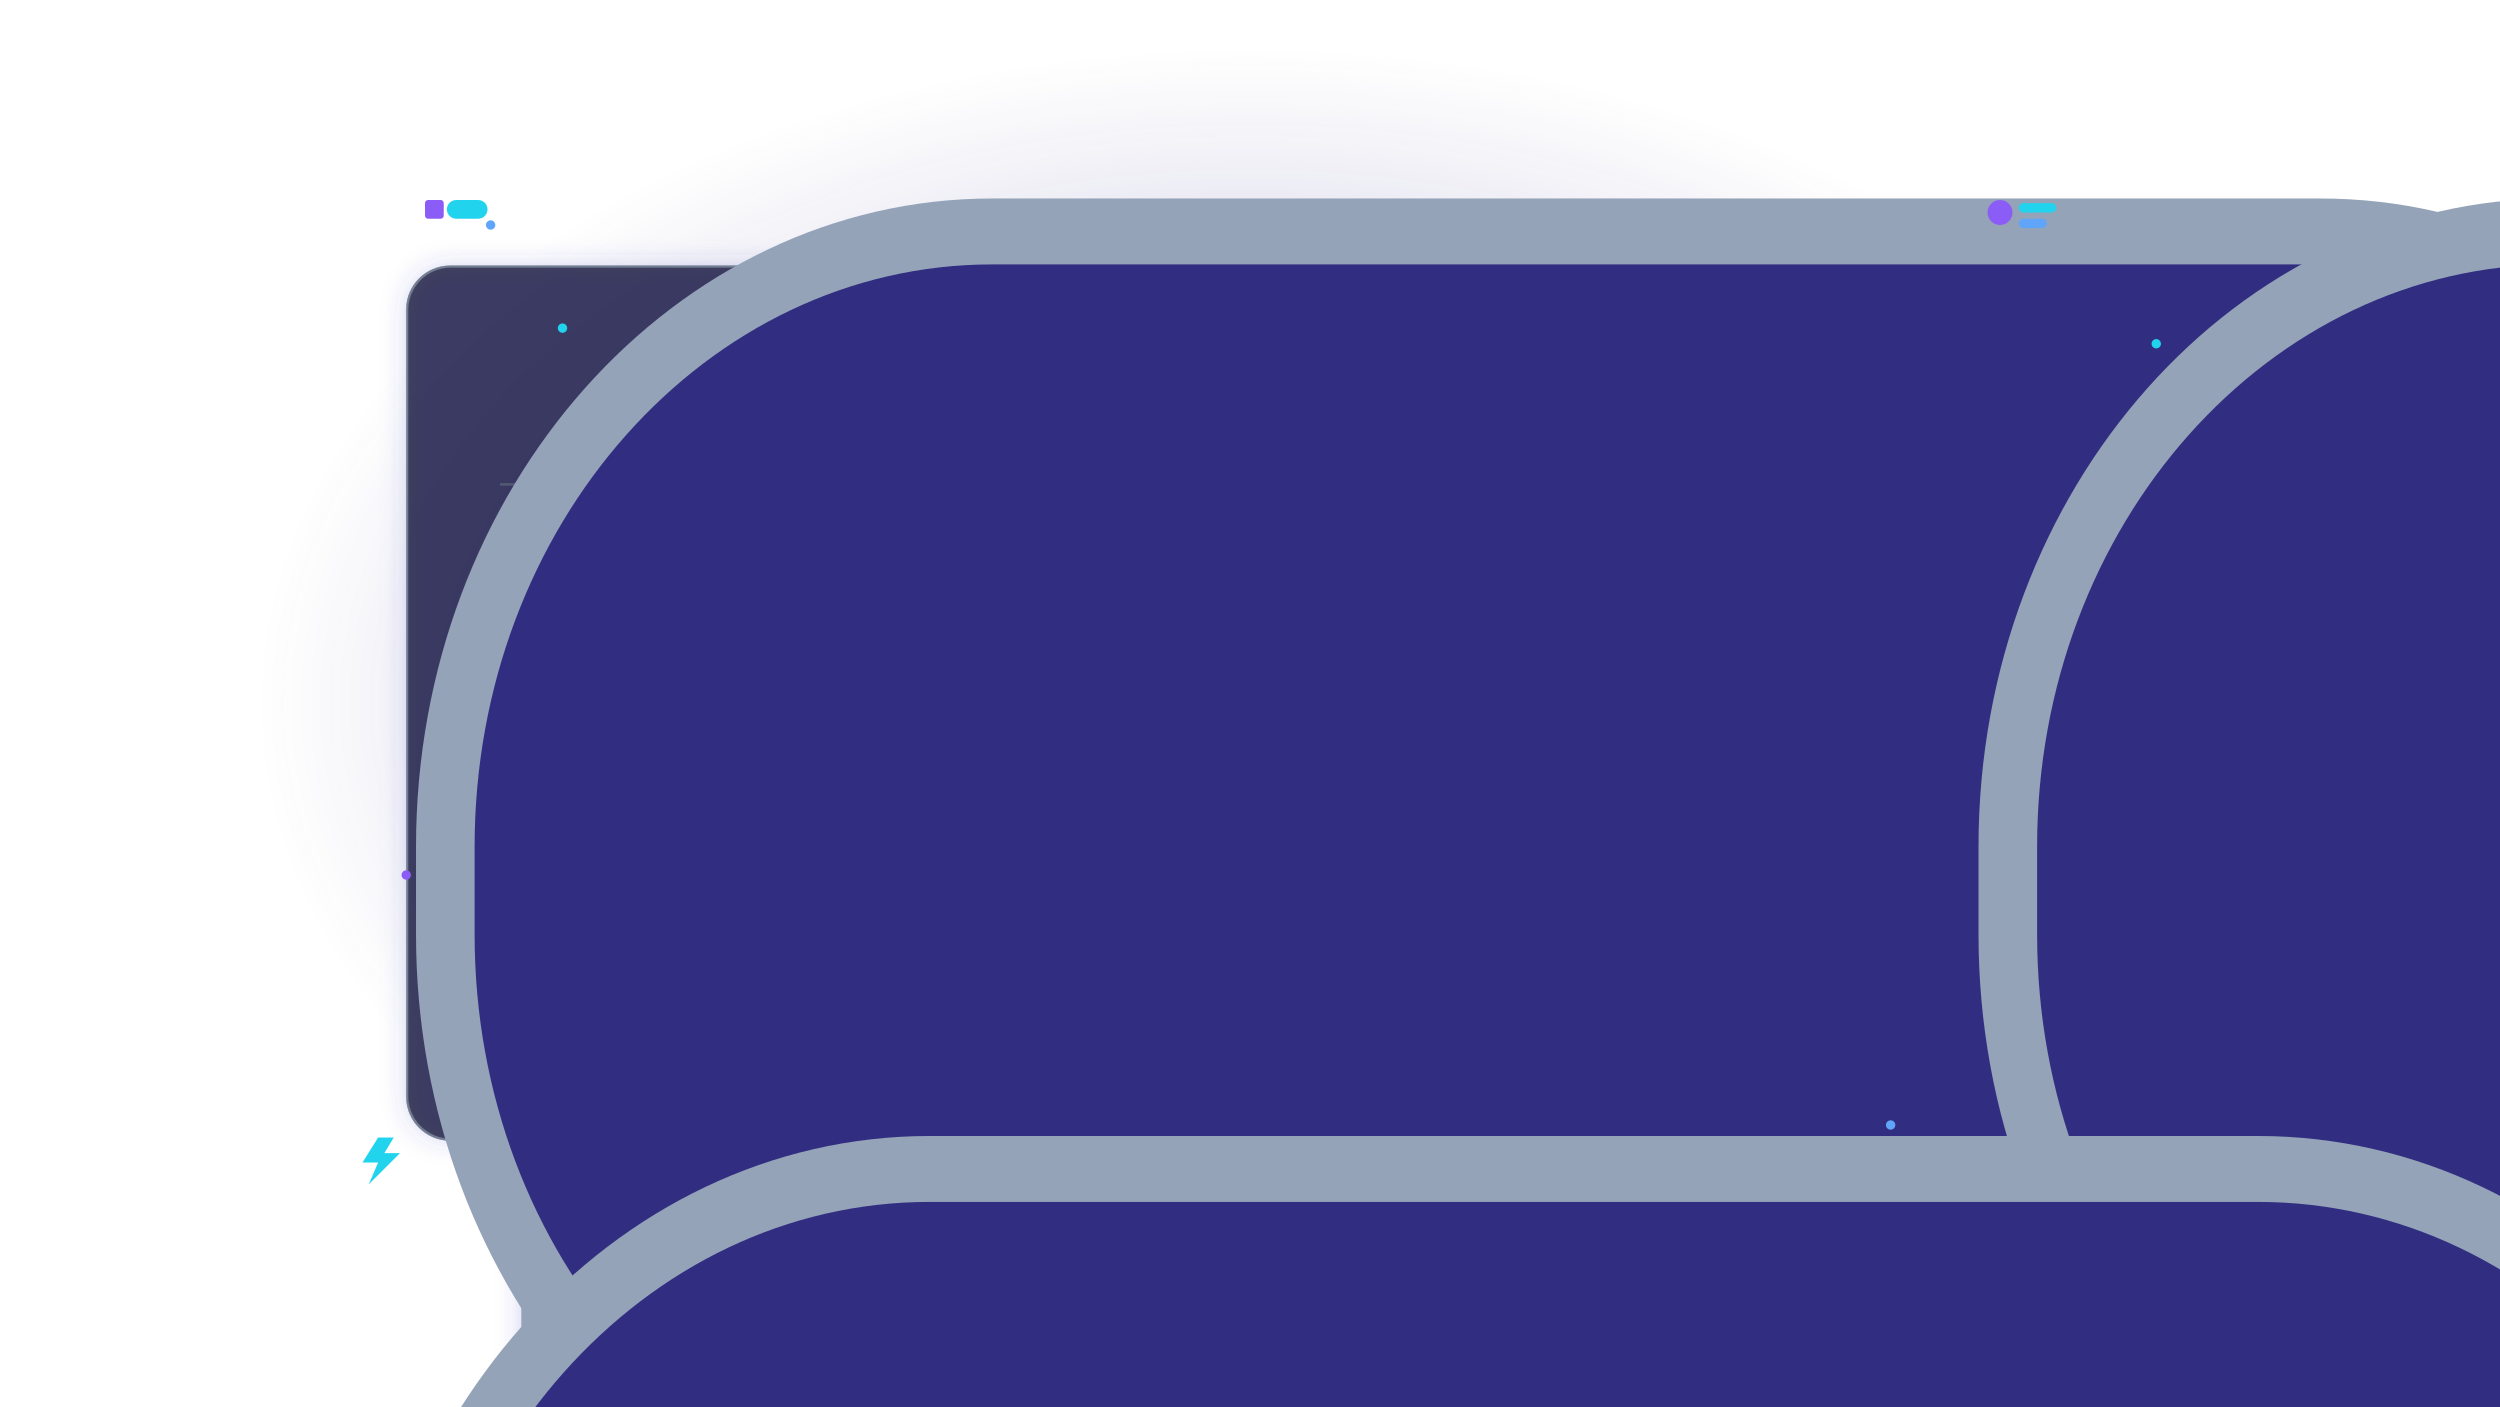
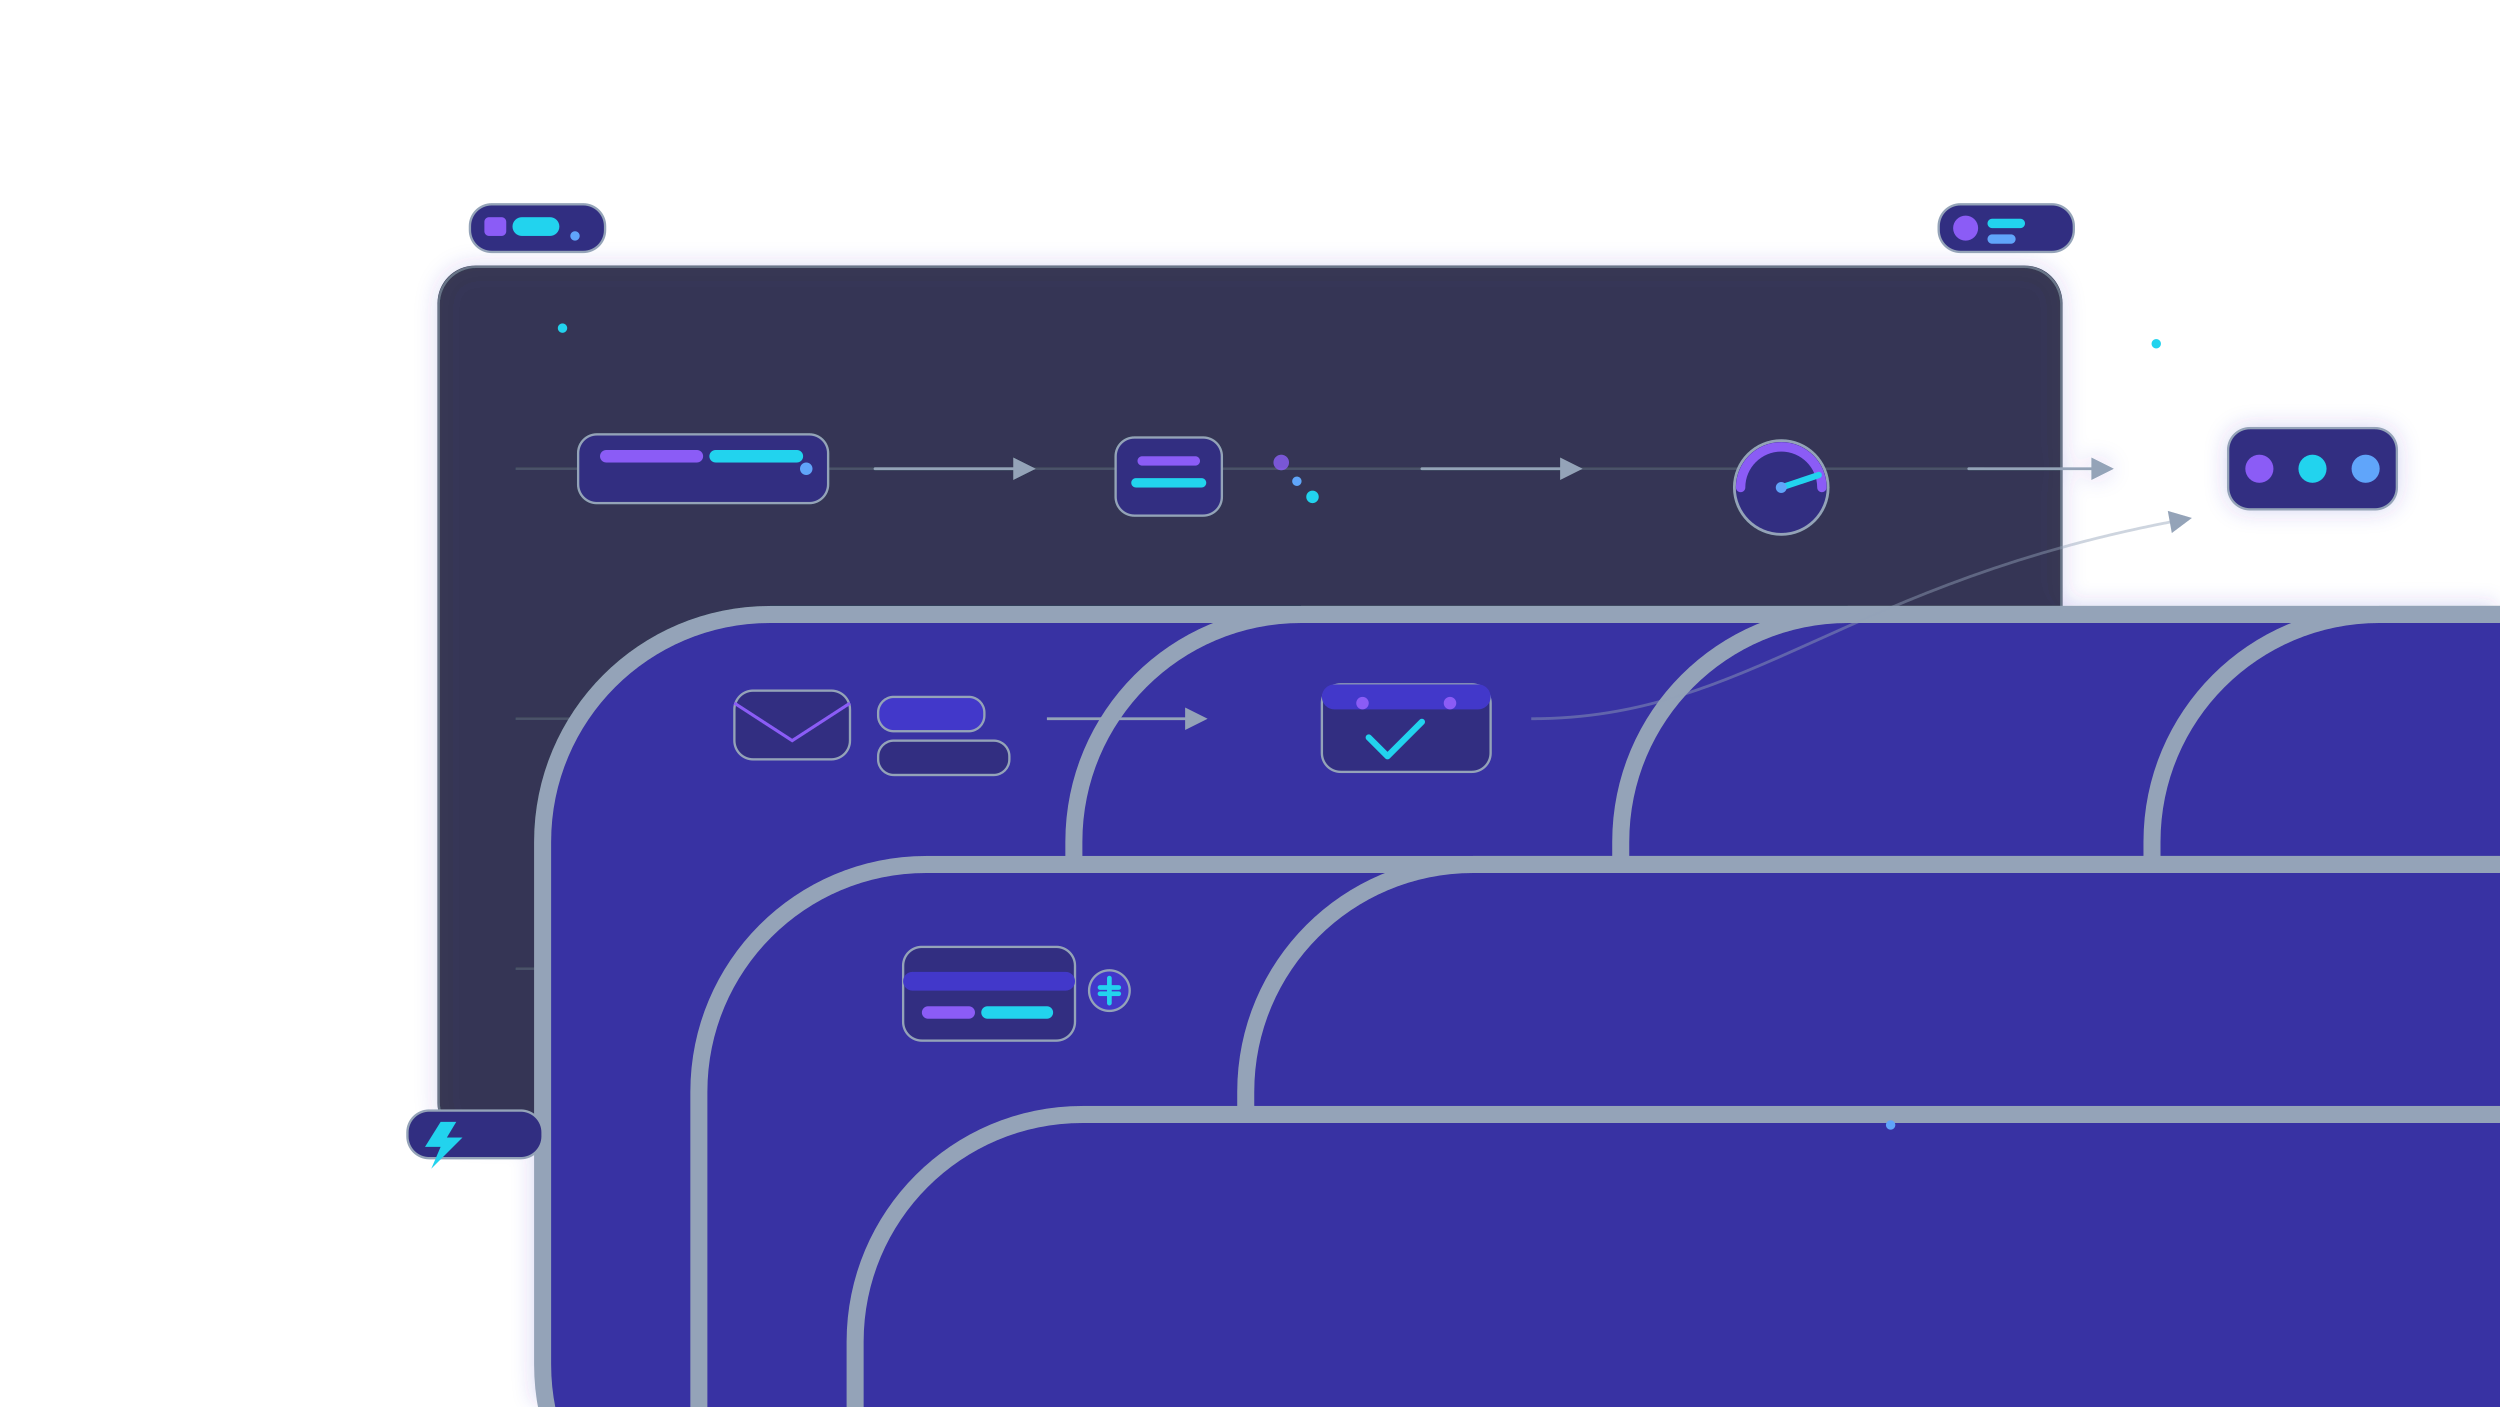
<svg xmlns="http://www.w3.org/2000/svg" viewBox="0 0 1600 900" fill="none">
  <defs>
-     <radialGradient id="glowGrad" cx="0" cy="0" r="1" gradientUnits="userSpaceOnUse" gradientTransform="translate(800 450) rotate(90) scale(420 640)">
-       <stop offset="0" stop-color="#4338ca" stop-opacity="0.45" />
-       <stop offset="0.55" stop-color="#3730a3" stop-opacity="0.18" />
+     <radialGradient id="g" cx="0" cy="0" r="1" gradientTransform="translate(800 450) rotate(90) scale(380 620)">
+       <stop offset="0" stop-color="#4338ca" stop-opacity=".35" />
+       <stop offset=".6" stop-color="#3730a3" stop-opacity=".14" />
      <stop offset="1" stop-color="#312e81" stop-opacity="0" />
    </radialGradient>
-     <filter id="softGlow" x="-20%" y="-20%" width="140%" height="140%">
-       <feDropShadow dx="0" dy="0" stdDeviation="8" flood-color="#4338ca" flood-opacity="0.25" />
+     <filter id="glow" x="-20%" y="-20%" width="140%" height="140%">
+       <feDropShadow dx="0" dy="0" stdDeviation="7" flood-color="#4338ca" flood-opacity=".22" />
    </filter>
-     <marker id="arrowHead" viewBox="0 0 12 12" refX="10" refY="6" markerWidth="10" markerHeight="10" orient="auto-start-reverse">
-       <path d="M0,0 L12,6 L0,12 Z" fill="#94a3b8" />
+     <marker id="ah" viewBox="0 0 10 10" refX="8" refY="5" markerWidth="8" markerHeight="8" orient="auto-start-reverse">
+       <path d="M0,0 L10,5 L0,10 Z" fill="#94a3b8" />
    </marker>
-     <symbol id="card" viewBox="0 0 220 96" preserveAspectRatio="none">
-       <rect x="1.5" y="1.5" width="217" height="93" rx="20" fill="#3730a3" stroke="#94a3b8" stroke-width="2" />
-     </symbol>
-     <symbol id="chip" viewBox="0 0 64 32" preserveAspectRatio="none">
-       <rect x="1" y="1" width="62" height="30" rx="14" fill="#312e81" stroke="#94a3b8" stroke-width="1.5" />
+     <symbol id="card" viewBox="0 0 220 88">
+       <rect x="1" y="1" width="218" height="86" rx="20" fill="#3730a3" stroke="#94a3b8" stroke-width="1.5" />
    </symbol>
  </defs>
-   <ellipse cx="800" cy="450" rx="720" ry="460" fill="url(#glowGrad)" />
-   <g id="console" filter="url(#softGlow)">
-     <rect x="260" y="170" width="1080" height="560" rx="28" fill="#1b1f36" opacity="0.8" />
-     <rect x="260.5" y="170.5" width="1079" height="559" rx="28" stroke="#94a3b8" stroke-opacity="0.6" stroke-width="1.5" />
-     <g id="lanes" stroke="#64748b" stroke-opacity="0.5" stroke-width="1.5">
-       <line x1="320" y1="310" x2="1280" y2="310" />
-       <line x1="320" y1="470" x2="1280" y2="470" />
-       <line x1="320" y1="630" x2="1280" y2="630" />
+   <ellipse cx="800" cy="450" rx="720" ry="440" fill="url(#g)" />
+   <g id="console" filter="url(#glow)">
+     <rect x="280" y="170" width="1040" height="560" rx="24" fill="#1a2034" opacity=".86" />
+     <rect x="280.75" y="170.75" width="1038.5" height="558.5" rx="24" stroke="#94a3b8" stroke-opacity=".55" stroke-width="1.5" />
+     <g stroke="#94a3b8" stroke-opacity=".25" stroke-width="1.5">
+       <line x1="330" y1="300" x2="1270" y2="300" />
+       <line x1="330" y1="460" x2="1270" y2="460" />
+       <line x1="330" y1="620" x2="1270" y2="620" />
    </g>
-     <g id="lane-1">
-       <g id="form-capture" transform="translate(330,260)">
+     <g id="lane1" stroke-linecap="round" stroke-linejoin="round">
+       <g transform="translate(340,256)">
        <use href="#card" />
-         <rect x="34" y="24" width="152" height="48" rx="12" fill="#312e81" stroke="#94a3b8" stroke-width="1.5" />
-         <rect x="46" y="34" width="64" height="8" rx="4" fill="#8b5cf6" />
-         <rect x="46" y="50" width="96" height="8" rx="4" fill="#22d3ee" />
-         <circle cx="170" cy="48" r="6" fill="#60a5fa" />
+         <rect x="30" y="22" width="160" height="44" rx="12" fill="#312e81" stroke="#94a3b8" stroke-width="1.5" />
+         <rect x="44" y="32" width="66" height="8" rx="4" fill="#8b5cf6" />
+         <rect x="114" y="32" width="60" height="8" rx="4" fill="#22d3ee" />
+         <circle cx="176" cy="44" r="4" fill="#60a5fa" />
      </g>
-       <path d="M560 308 C 610 308, 610 308, 660 308" stroke="#94a3b8" stroke-width="2" fill="none" marker-end="url(#arrowHead)" />
-       <g id="enrichment" transform="translate(680,260)">
+       <path d="M560 300 C 610 300, 610 300, 660 300" stroke="#94a3b8" stroke-width="1.8" fill="none" marker-end="url(#ah)" />
+       <g transform="translate(680,256)">
        <use href="#card" />
-         <rect x="36" y="28" width="70" height="56" rx="12" fill="#312e81" stroke="#94a3b8" stroke-width="1.5" />
-         <rect x="60" y="40" width="40" height="6" rx="3" fill="#8b5cf6" />
-         <rect x="48" y="54" width="52" height="6" rx="3" fill="#22d3ee" />
-         <g fill="#8b5cf6">
-           <path d="M150 40 l6 12 l12 6 l-12 6 l-6 12 l-6 -12 l-12 -6 l12 -6 z" fill-opacity="0.7" />
-           <circle cx="170" cy="76" r="5" fill="#22d3ee" />
-           <circle cx="146" cy="66" r="3" fill="#60a5fa" />
-         </g>
+         <rect x="34" y="24" width="68" height="50" rx="12" fill="#312e81" stroke="#94a3b8" stroke-width="1.5" />
+         <rect x="48" y="36" width="40" height="6" rx="3" fill="#8b5cf6" />
+         <rect x="44" y="50" width="48" height="6" rx="3" fill="#22d3ee" />
+         <circle cx="140" cy="40" r="5" fill="#8b5cf6" opacity=".8" />
+         <circle cx="160" cy="62" r="4" fill="#22d3ee" />
+         <circle cx="150" cy="52" r="3" fill="#60a5fa" />
      </g>
-       <path d="M910 308 C 960 308, 960 308, 1010 308" stroke="#94a3b8" stroke-width="2" fill="none" marker-end="url(#arrowHead)" />
-       <g id="lead-scoring" transform="translate(1030,260)">
+       <path d="M910 300 C 960 300, 960 300, 1010 300" stroke="#94a3b8" stroke-width="1.8" fill="none" marker-end="url(#ah)" />
+       <g transform="translate(1030,256)">
        <use href="#card" />
-         <circle cx="110" cy="60" r="34" stroke="#94a3b8" stroke-width="2" fill="#312e81" />
-         <path d="M76 60 A34 34 0 0 1 144 60" stroke="#8b5cf6" stroke-width="6" fill="none" stroke-linecap="round" />
-         <line x1="110" y1="60" x2="136" y2="50" stroke="#22d3ee" stroke-width="4" stroke-linecap="round" />
-         <circle cx="110" cy="60" r="4" fill="#60a5fa" />
+         <circle cx="110" cy="56" r="30" fill="#312e81" stroke="#94a3b8" stroke-width="1.8" />
+         <path d="M84 56 A26 26 0 0 1 136 56" stroke="#8b5cf6" stroke-width="6" fill="none" />
+         <line x1="110" y1="56" x2="134" y2="48" stroke="#22d3ee" stroke-width="4" />
+         <circle cx="110" cy="56" r="3.5" fill="#60a5fa" />
      </g>
-       <path d="M1260 308 C 1305 308, 1305 308, 1350 308" stroke="#94a3b8" stroke-width="2" fill="none" marker-end="url(#arrowHead)" />
-       <g id="crm" transform="translate(1370,260)">
+       <path d="M1260 300 C 1305 300, 1305 300, 1350 300" stroke="#94a3b8" stroke-width="1.8" fill="none" marker-end="url(#ah)" />
+       <g transform="translate(1370,256)">
        <use href="#card" />
-         <g transform="translate(56,20)">
-           <rect x="0" y="0" width="108" height="56" rx="14" fill="#312e81" stroke="#94a3b8" stroke-width="1.5" />
-           <circle cx="18" cy="28" r="10" fill="#8b5cf6" />
-           <circle cx="54" cy="28" r="10" fill="#22d3ee" />
-           <circle cx="90" cy="28" r="10" fill="#60a5fa" />
+         <g transform="translate(56,18)">
+           <rect x="0" y="0" width="108" height="52" rx="14" fill="#312e81" stroke="#94a3b8" stroke-width="1.5" />
+           <circle cx="20" cy="26" r="9" fill="#8b5cf6" />
+           <circle cx="54" cy="26" r="9" fill="#22d3ee" />
+           <circle cx="88" cy="26" r="9" fill="#60a5fa" />
        </g>
      </g>
    </g>
-     <g id="lane-2">
-       <g id="drip" transform="translate(420,420)">
+     <g id="lane2">
+       <g transform="translate(440,416)">
        <use href="#card" />
-         <rect x="30" y="32" width="70" height="48" rx="12" fill="#312e81" stroke="#94a3b8" stroke-width="1.5" />
-         <path d="M30 40 L65 64 L100 40" stroke="#8b5cf6" stroke-width="2" fill="none" />
-         <rect x="120" y="34" width="70" height="22" rx="10" fill="#4338ca" stroke="#94a3b8" stroke-width="1.5" />
-         <rect x="120" y="62" width="86" height="22" rx="10" fill="#312e81" stroke="#94a3b8" stroke-width="1.5" />
+         <rect x="30" y="26" width="74" height="44" rx="12" fill="#312e81" stroke="#94a3b8" stroke-width="1.5" />
+         <path d="M30 34 L67 58 L104 34" stroke="#8b5cf6" stroke-width="2" fill="none" />
+         <rect x="122" y="30" width="68" height="22" rx="10" fill="#4338ca" stroke="#94a3b8" stroke-width="1.5" />
+         <rect x="122" y="58" width="84" height="22" rx="10" fill="#312e81" stroke="#94a3b8" stroke-width="1.5" />
      </g>
-       <path d="M650 468 C 710 468, 710 468, 770 468" stroke="#94a3b8" stroke-width="2" fill="none" marker-end="url(#arrowHead)" />
-       <g id="calendar" transform="translate(790,420)">
+       <path d="M670 460 C 720 460, 720 460, 770 460" stroke="#94a3b8" stroke-width="1.8" fill="none" marker-end="url(#ah)" />
+       <g transform="translate(790,416)">
        <use href="#card" />
-         <rect x="54" y="28" width="112" height="58" rx="12" fill="#312e81" stroke="#94a3b8" stroke-width="1.5" />
-         <rect x="54" y="28" width="112" height="16" rx="8" fill="#4338ca" />
-         <circle cx="82" cy="40" r="4" fill="#8b5cf6" />
-         <circle cx="138" cy="40" r="4" fill="#8b5cf6" />
-         <path d="M88 58 l12 12 l24 -24" stroke="#22d3ee" stroke-width="4" fill="none" stroke-linecap="round" stroke-linejoin="round" />
+         <rect x="56" y="22" width="108" height="56" rx="12" fill="#312e81" stroke="#94a3b8" stroke-width="1.5" />
+         <rect x="56" y="22" width="108" height="16" rx="8" fill="#4338ca" />
+         <circle cx="82" cy="34" r="4" fill="#8b5cf6" />
+         <circle cx="138" cy="34" r="4" fill="#8b5cf6" />
+         <path d="M86 56 l12 12 l22 -22" stroke="#22d3ee" stroke-width="4" fill="none" stroke-linecap="round" stroke-linejoin="round" />
      </g>
    </g>
-     <g id="lane-3">
-       <g id="checkout" transform="translate(520,580)">
+     <g id="lane3">
+       <g transform="translate(540,576)">
        <use href="#card" />
-         <rect x="36" y="34" width="112" height="64" rx="12" fill="#312e81" stroke="#94a3b8" stroke-width="1.5" />
-         <rect x="36" y="50" width="112" height="12" rx="6" fill="#4338ca" />
-         <rect x="48" y="72" width="36" height="8" rx="4" fill="#8b5cf6" />
-         <rect x="90" y="72" width="46" height="8" rx="4" fill="#22d3ee" />
-         <circle cx="172" cy="60" r="14" fill="#4338ca" stroke="#94a3b8" stroke-width="1.5" />
-         <path d="M172 50 v20 M166 56 h12 M166 64 h12" stroke="#22d3ee" stroke-width="3" stroke-linecap="round" />
+         <rect x="38" y="30" width="110" height="60" rx="12" fill="#312e81" stroke="#94a3b8" stroke-width="1.5" />
+         <rect x="38" y="46" width="110" height="12" rx="6" fill="#4338ca" />
+         <rect x="50" y="68" width="34" height="8" rx="4" fill="#8b5cf6" />
+         <rect x="88" y="68" width="46" height="8" rx="4" fill="#22d3ee" />
+         <circle cx="170" cy="58" r="13" fill="#4338ca" stroke="#94a3b8" stroke-width="1.5" />
+         <path d="M170 50 v16 M164 56 h12 M164 60 h12" stroke="#22d3ee" stroke-width="3" stroke-linecap="round" />
      </g>
    </g>
  </g>
-   <path d="M980 470 C 1120 470, 1180 380, 1400 340" stroke="#94a3b8" stroke-width="2" fill="none" opacity="0.5" marker-end="url(#arrowHead)" />
+   <path d="M980 460 C 1120 460, 1180 372, 1400 332" stroke="#94a3b8" stroke-opacity=".45" stroke-width="1.8" fill="none" marker-end="url(#ah)" />
  <g id="chips">
-     <g transform="translate(260,120)">
-       <use href="#chip" />
-       <rect x="12" y="8" width="12" height="12" rx="2" fill="#8b5cf6" />
-       <rect x="26" y="8" width="26" height="12" rx="6" fill="#22d3ee" />
-       <circle cx="54" cy="24" r="3" fill="#60a5fa" />
+     <g transform="translate(300,130)">
+       <rect x="0.75" y="0.75" width="86.5" height="30.5" rx="14" fill="#312e81" stroke="#94a3b8" stroke-width="1.5" />
+       <rect x="10" y="9" width="14" height="12" rx="3" fill="#8b5cf6" />
+       <rect x="28" y="9" width="30" height="12" rx="6" fill="#22d3ee" />
+       <circle cx="68" cy="21" r="3" fill="#60a5fa" />
    </g>
-     <g transform="translate(1260,120)">
-       <use href="#chip" />
-       <circle cx="20" cy="16" r="8" fill="#8b5cf6" />
+     <g transform="translate(1240,130)">
+       <rect x="0.75" y="0.75" width="86.5" height="30.5" rx="14" fill="#312e81" stroke="#94a3b8" stroke-width="1.5" />
+       <circle cx="18" cy="16" r="8" fill="#8b5cf6" />
      <rect x="32" y="10" width="24" height="6" rx="3" fill="#22d3ee" />
      <rect x="32" y="20" width="18" height="6" rx="3" fill="#60a5fa" />
    </g>
-     <g transform="translate(220,720)">
-       <use href="#chip" />
-       <path d="M22 8 l10 0 l-6 10 h10 l-20 20 l6 -14 h-10 z" fill="#22d3ee" />
+     <g transform="translate(260,710)">
+       <rect x="0.75" y="0.75" width="86.5" height="30.5" rx="14" fill="#312e81" stroke="#94a3b8" stroke-width="1.5" />
+       <path d="M22 8 h10 l-6 10 h10 l-20 20 l6 -14 h-10 z" fill="#22d3ee" />
    </g>
    <circle cx="360" cy="210" r="3" fill="#22d3ee" />
    <circle cx="1210" cy="720" r="3" fill="#60a5fa" />
    <circle cx="1380" cy="220" r="3" fill="#22d3ee" />
-     <circle cx="260" cy="560" r="3" fill="#8b5cf6" />
  </g>
</svg>
